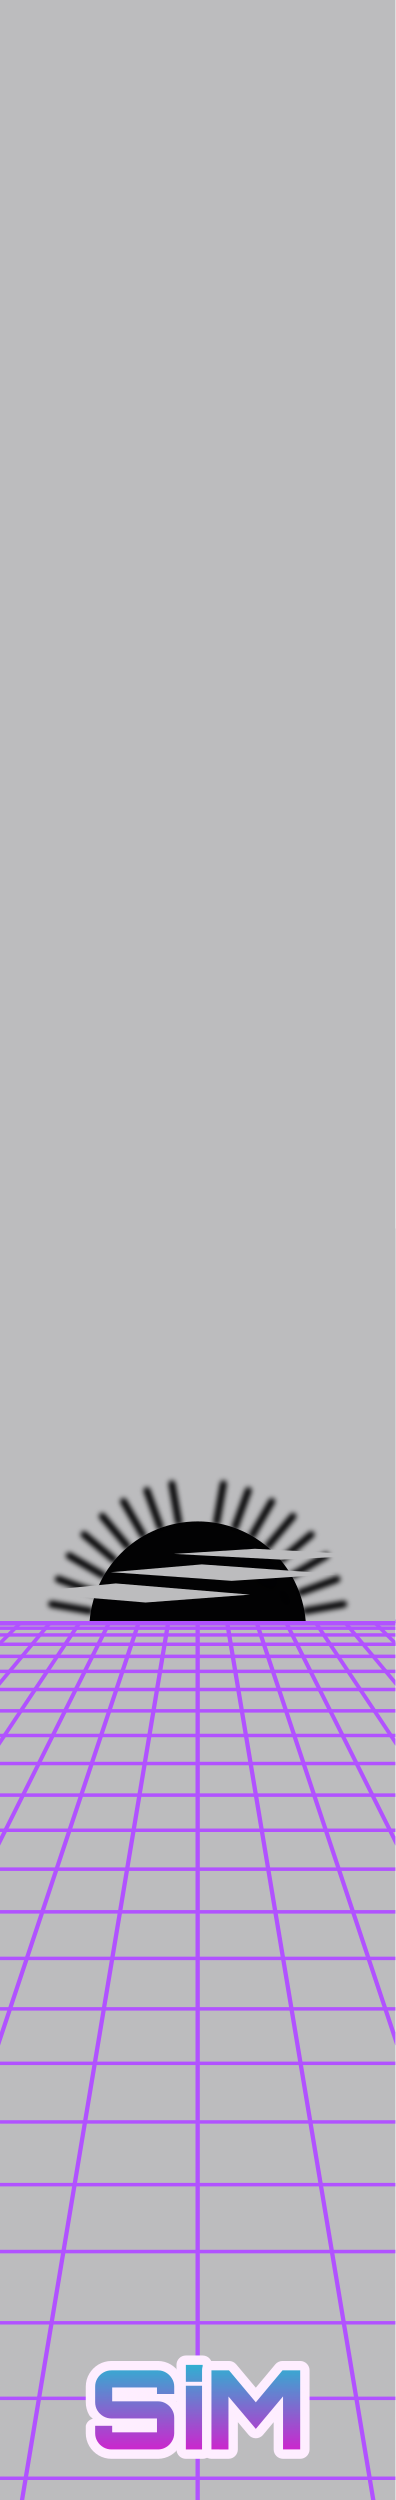
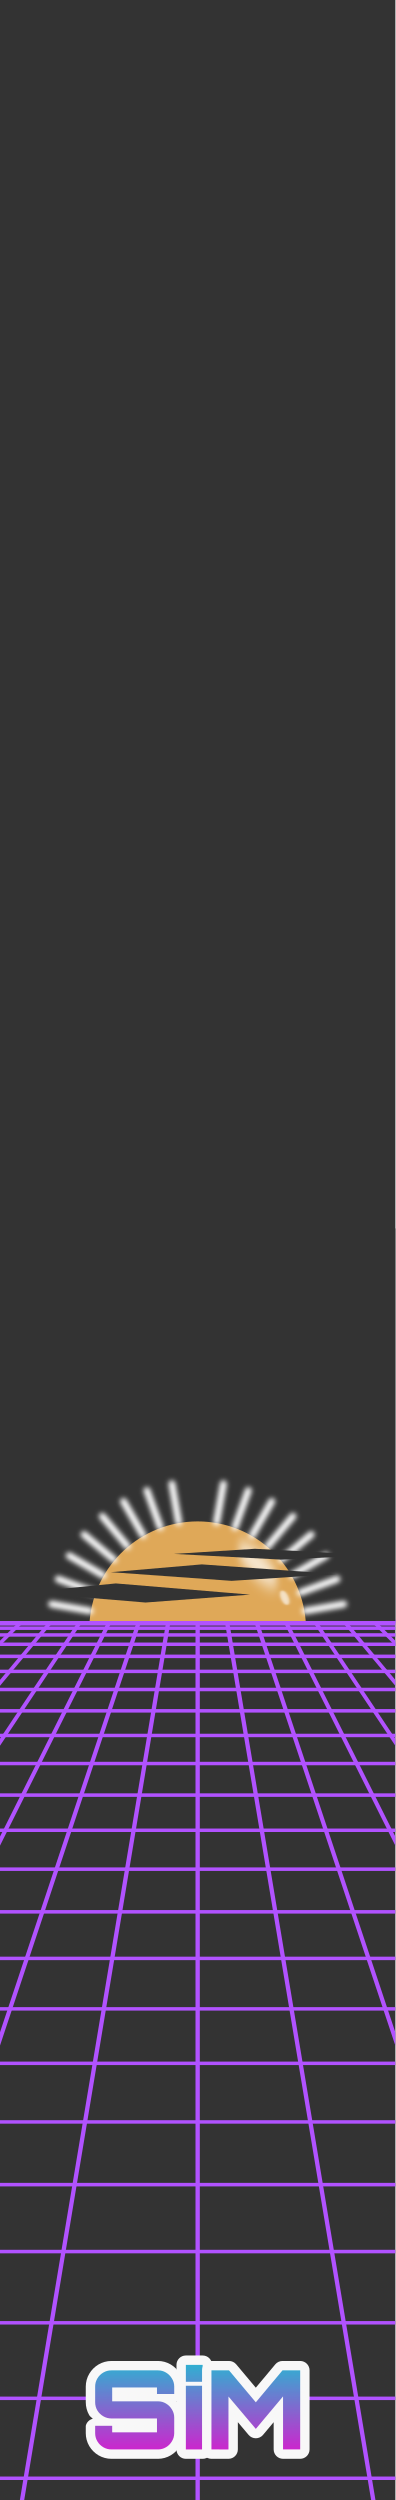
<svg xmlns="http://www.w3.org/2000/svg" xmlns:xlink="http://www.w3.org/1999/xlink" id="svg5" version="1.1" viewBox="0 0 20.32 128.5" height="128.5mm" width="20.32mm">
  <defs id="defs2">
    <linearGradient id="linearGradient12952">
      <stop style="stop-color:#299cbf;stop-opacity:1;" offset="0" id="stop12948" />
      <stop style="stop-color:#d527d5;stop-opacity:1;" offset="1" id="stop12950" />
    </linearGradient>
    <linearGradient id="linearGradient7378">
      <stop style="stop-color:#bd91df;stop-opacity:1;" offset="0" id="stop12941" />
      <stop style="stop-color:#28c6ff;stop-opacity:1;" offset="1" id="stop12943" />
    </linearGradient>
    <rect x="-362.746" y="242.835" width="272.943" height="175.773" id="rect2576" />
    <rect x="0" y="456.791" width="76.8" height="28.878" id="rect405" />
    <linearGradient id="linearGradient1445">
      <stop style="stop-color:#e0e8f3;stop-opacity:1;" offset="0" id="stop1441" />
      <stop style="stop-color:#e0e8f3;stop-opacity:0;" offset="1" id="stop1443" />
    </linearGradient>
    <rect x="7.071" y="69.296" width="26.163" height="19.092" id="rect292" />
    <rect x="7.071" y="69.296" width="26.163" height="19.092" id="rect374" />
    <linearGradient xlink:href="#linearGradient1445" id="linearGradient1451" x1="2.957" y1="5.593" x2="17.363" y2="5.593" gradientUnits="userSpaceOnUse" />
    <linearGradient xlink:href="#linearGradient7378" id="linearGradient7380" x1="-334.061" y1="247.206" x2="-334.061" y2="271.973" gradientUnits="userSpaceOnUse" />
    <linearGradient xlink:href="#linearGradient12952" id="linearGradient12954" x1="-334.061" y1="247.206" x2="-334.061" y2="271.973" gradientUnits="userSpaceOnUse" />
    <rect x="-362.746" y="242.835" width="272.943" height="175.773" id="rect725" />
    <rect x="-362.746" y="242.835" width="272.943" height="175.773" id="rect806" />
    <rect x="-362.746" y="242.835" width="272.943" height="175.773" id="rect872" />
    <mask maskUnits="userSpaceOnUse" id="mask12356-9">
      <path style="fill:#ff00ff;stroke:#fe5aff;stroke-width:0.102;stroke-linejoin:bevel;stroke-dasharray:none;stroke-opacity:1;paint-order:stroke fill markers" d="m 4.247,120.102 1e-7,-40.771 H 16.338 v 40.771 z" id="path12358-1" />
    </mask>
    <mask maskUnits="userSpaceOnUse" id="mask12412-7">
      <path style="fill:#ff00ff;stroke:#fe5aff;stroke-width:0.102;stroke-linejoin:bevel;stroke-dasharray:none;stroke-opacity:1;paint-order:stroke fill markers" d="m 4.247,120.102 1e-7,-40.771 H 16.338 v 40.771 z" id="path12414-0" />
    </mask>
    <mask maskUnits="userSpaceOnUse" id="mask12412-8">
      <path style="fill:#ff00ff;stroke:#fe5aff;stroke-width:0.102;stroke-linejoin:bevel;stroke-dasharray:none;stroke-opacity:1;paint-order:stroke fill markers" d="m 4.247,120.102 1e-7,-40.771 H 16.338 v 40.771 z" id="path12414-9" />
    </mask>
    <mask maskUnits="userSpaceOnUse" id="mask12352-9">
      <path style="fill:#ff00ff;stroke:#fe5aff;stroke-width:0.102;stroke-linejoin:bevel;stroke-dasharray:none;stroke-opacity:1;paint-order:stroke fill markers" d="m 4.247,120.102 1e-7,-40.771 H 16.338 v 40.771 z" id="path12354-1" />
    </mask>
    <mask maskUnits="userSpaceOnUse" id="mask12428-3">
      <path style="fill:#ff00ff;stroke:#fe5aff;stroke-width:0.102;stroke-linejoin:bevel;stroke-dasharray:none;stroke-opacity:1;paint-order:stroke fill markers" d="m 4.247,120.102 1e-7,-40.771 H 16.338 v 40.771 z" id="path12430-2" />
    </mask>
    <mask maskUnits="userSpaceOnUse" id="mask12428-6">
      <path style="fill:#ff00ff;stroke:#fe5aff;stroke-width:0.102;stroke-linejoin:bevel;stroke-dasharray:none;stroke-opacity:1;paint-order:stroke fill markers" d="m 4.247,120.102 1e-7,-40.771 H 16.338 v 40.771 z" id="path12430-5" />
    </mask>
    <clipPath clipPathUnits="userSpaceOnUse" id="clipPath4444">
      <path style="display:inline;fill:#ff00ff;stroke:#fe5aff;stroke-width:0.102;stroke-linejoin:bevel;stroke-dasharray:none;stroke-opacity:1;paint-order:stroke fill markers" d="m 4.247,120.102 1e-7,-40.771 H 16.338 v 40.771 z" id="path4446" />
    </clipPath>
    <filter style="color-interpolation-filters:sRGB" id="filter13931" x="-0.358" y="-0.32" width="1.716" height="1.64">
      <feGaussianBlur stdDeviation="0.567" id="feGaussianBlur13933" />
    </filter>
    <filter style="color-interpolation-filters:sRGB" id="filter27575" x="-901927.85" y="-0.255" width="1803856.7" height="1.509">
      <feGaussianBlur stdDeviation="0.245" id="feGaussianBlur27577" />
    </filter>
    <filter style="color-interpolation-filters:sRGB" id="filter27579" x="-1.482" y="-0.261" width="3.964" height="1.523">
      <feGaussianBlur stdDeviation="0.249" id="feGaussianBlur27581" />
    </filter>
    <filter style="color-interpolation-filters:sRGB" id="filter27583" x="-0.752" y="-0.274" width="2.505" height="1.548">
      <feGaussianBlur stdDeviation="0.249" id="feGaussianBlur27585" />
    </filter>
    <filter style="color-interpolation-filters:sRGB" id="filter27587" x="-0.515" y="-0.297" width="2.029" height="1.594">
      <feGaussianBlur stdDeviation="0.249" id="feGaussianBlur27589" />
    </filter>
    <filter style="color-interpolation-filters:sRGB" id="filter27591" x="-0.4" y="-0.336" width="1.801" height="1.672">
      <feGaussianBlur stdDeviation="0.249" id="feGaussianBlur27593" />
    </filter>
    <filter style="color-interpolation-filters:sRGB" id="filter27595" x="-0.336" y="-0.4" width="1.672" height="1.801">
      <feGaussianBlur stdDeviation="0.249" id="feGaussianBlur27597" />
    </filter>
    <filter style="color-interpolation-filters:sRGB" id="filter27599" x="-0.297" y="-0.515" width="1.594" height="2.029">
      <feGaussianBlur stdDeviation="0.249" id="feGaussianBlur27601" />
    </filter>
    <filter style="color-interpolation-filters:sRGB" id="filter27603" x="-0.274" y="-0.752" width="1.548" height="2.505">
      <feGaussianBlur stdDeviation="0.249" id="feGaussianBlur27605" />
    </filter>
    <filter style="color-interpolation-filters:sRGB" id="filter27607" x="-0.261" y="-1.482" width="1.523" height="3.964">
      <feGaussianBlur stdDeviation="0.249" id="feGaussianBlur27609" />
    </filter>
    <filter style="color-interpolation-filters:sRGB" id="filter27659" x="-0.261" y="-1.482" width="1.523" height="3.964">
      <feGaussianBlur stdDeviation="0.249" id="feGaussianBlur27661" />
    </filter>
    <filter style="color-interpolation-filters:sRGB" id="filter27663" x="-0.274" y="-0.752" width="1.548" height="2.505">
      <feGaussianBlur stdDeviation="0.249" id="feGaussianBlur27665" />
    </filter>
    <filter style="color-interpolation-filters:sRGB" id="filter27667" x="-0.297" y="-0.515" width="1.594" height="2.029">
      <feGaussianBlur stdDeviation="0.249" id="feGaussianBlur27669" />
    </filter>
    <filter style="color-interpolation-filters:sRGB" id="filter27671" x="-0.336" y="-0.4" width="1.672" height="1.801">
      <feGaussianBlur stdDeviation="0.249" id="feGaussianBlur27673" />
    </filter>
    <filter style="color-interpolation-filters:sRGB" id="filter27675" x="-0.4" y="-0.336" width="1.801" height="1.672">
      <feGaussianBlur stdDeviation="0.249" id="feGaussianBlur27677" />
    </filter>
    <filter style="color-interpolation-filters:sRGB" id="filter27679" x="-0.515" y="-0.297" width="2.029" height="1.594">
      <feGaussianBlur stdDeviation="0.249" id="feGaussianBlur27681" />
    </filter>
    <filter style="color-interpolation-filters:sRGB" id="filter27683" x="-0.752" y="-0.274" width="2.505" height="1.548">
      <feGaussianBlur stdDeviation="0.249" id="feGaussianBlur27685" />
    </filter>
    <filter style="color-interpolation-filters:sRGB" id="filter27687" x="-1.482" y="-0.261" width="3.964" height="1.523">
      <feGaussianBlur stdDeviation="0.249" id="feGaussianBlur27689" />
    </filter>
    <filter style="color-interpolation-filters:sRGB" id="filter27799" x="-0.515" y="-0.461" width="2.031" height="1.921">
      <feGaussianBlur stdDeviation="0.817" id="feGaussianBlur27797" />
    </filter>
    <linearGradient id="linearGradient5347">
      <stop style="stop-color:#10ccd2;stop-opacity:1;" offset="0" id="stop5343" />
      <stop style="stop-color:#cd25cd;stop-opacity:1;" offset="1" id="stop5345" />
    </linearGradient>
    <rect x="-362.746" y="242.835" width="60.788" height="29.02" id="rect12359" />
    <linearGradient xlink:href="#linearGradient5347" id="linearGradient12604" gradientUnits="userSpaceOnUse" x1="-333.707" y1="244.45" x2="-333.707" y2="264.524" />
    <linearGradient xlink:href="#linearGradient5347" id="linearGradient12606" gradientUnits="userSpaceOnUse" x1="-333.707" y1="244.45" x2="-333.707" y2="264.524" />
    <linearGradient xlink:href="#linearGradient5347" id="linearGradient12608" gradientUnits="userSpaceOnUse" x1="-333.707" y1="244.45" x2="-333.707" y2="264.524" />
    <linearGradient xlink:href="#linearGradient5347" id="linearGradient12610" gradientUnits="userSpaceOnUse" x1="-333.707" y1="244.45" x2="-333.707" y2="264.524" />
    <linearGradient xlink:href="#linearGradient5347" id="linearGradient12612" gradientUnits="userSpaceOnUse" x1="-333.707" y1="244.45" x2="-333.707" y2="264.524" />
    <linearGradient xlink:href="#linearGradient5347" id="linearGradient12614" gradientUnits="userSpaceOnUse" x1="-333.707" y1="244.45" x2="-333.707" y2="264.524" />
    <linearGradient xlink:href="#linearGradient5347" id="linearGradient12616" gradientUnits="userSpaceOnUse" x1="-333.707" y1="244.45" x2="-333.707" y2="264.524" />
  </defs>
  <g id="g372" style="display:inline;fill:#e9afaf">
-     <rect style="display:inline;opacity:1;fill:#bcbcbe;fill-opacity:1;stroke-width:0.372" id="rect338" width="20.32" height="128.5" x="0" y="-2.7755576e-17" />
+     <rect style="display:inline;opacity:1;fill:#333333;fill-opacity:1;stroke-width:0.372" id="rect338" width="20.32" height="128.5" x="0" y="-2.7755576e-17" />
    <g id="layer2" style="display:inline;stroke:#ffcaff;stroke-opacity:1">
      <path style="display:none;fill:#ff00ff;stroke:#ffcaff;stroke-width:0.165;stroke-linejoin:bevel;stroke-dasharray:none;stroke-opacity:1;paint-order:stroke fill markers" d="M 4.4999998e-8,83.32 H 20.32" id="path2100" />
      <path style="display:none;fill:#ff00ff;stroke:#ffcaff;stroke-width:0.165;stroke-linejoin:bevel;stroke-dasharray:none;stroke-opacity:1;paint-order:stroke fill markers" d="M 0,127.383 H 20.32" id="path4100" />
      <g id="g9360" style="display:inline;stroke:#ffcaff;stroke-opacity:1">
        <path d="M 4.5e-8,83.32 H 20.32" style="font-variation-settings:normal;display:inline;opacity:1;fill:none;fill-opacity:1;stroke:#b152ff;stroke-width:0.18;stroke-linecap:butt;stroke-linejoin:bevel;stroke-miterlimit:4;stroke-dasharray:none;stroke-dashoffset:0;stroke-opacity:1;paint-order:stroke fill markers;stop-color:#000000;stop-opacity:1" id="path9310" mask="none" />
        <path d="M 4.49699e-8,83.35 H 20.32" style="font-variation-settings:normal;display:inline;opacity:1;fill:none;fill-opacity:1;stroke:#b152ff;stroke-width:0.18;stroke-linecap:butt;stroke-linejoin:bevel;stroke-miterlimit:4;stroke-dasharray:none;stroke-dashoffset:0;stroke-opacity:1;paint-order:stroke fill markers;stop-color:#000000;stop-opacity:1" id="path9312" mask="none" />
        <path d="M 4.48517e-8,83.465 H 20.32" style="font-variation-settings:normal;display:inline;opacity:1;fill:none;fill-opacity:1;stroke:#b152ff;stroke-width:0.18;stroke-linecap:butt;stroke-linejoin:bevel;stroke-miterlimit:4;stroke-dasharray:none;stroke-dashoffset:0;stroke-opacity:1;paint-order:stroke fill markers;stop-color:#000000;stop-opacity:1" id="path9314" mask="none" />
        <path d="M 4.46232e-8,83.689 H 20.32" style="font-variation-settings:normal;display:inline;opacity:1;fill:none;fill-opacity:1;stroke:#b152ff;stroke-width:0.18;stroke-linecap:butt;stroke-linejoin:bevel;stroke-miterlimit:4;stroke-dasharray:none;stroke-dashoffset:0;stroke-opacity:1;paint-order:stroke fill markers;stop-color:#000000;stop-opacity:1" id="path9316" mask="none" />
        <path d="M 4.42698e-8,84.035 H 20.32" style="font-variation-settings:normal;display:inline;opacity:1;fill:none;fill-opacity:1;stroke:#b152ff;stroke-width:0.18;stroke-linecap:butt;stroke-linejoin:bevel;stroke-miterlimit:4;stroke-dasharray:none;stroke-dashoffset:0;stroke-opacity:1;paint-order:stroke fill markers;stop-color:#000000;stop-opacity:1" id="path9318" mask="none" />
        <path d="M 4.378e-8,84.515 H 20.32" style="font-variation-settings:normal;display:inline;opacity:1;fill:none;fill-opacity:1;stroke:#b152ff;stroke-width:0.18;stroke-linecap:butt;stroke-linejoin:bevel;stroke-miterlimit:4;stroke-dasharray:none;stroke-dashoffset:0;stroke-opacity:1;paint-order:stroke fill markers;stop-color:#000000;stop-opacity:1" id="path9320" mask="none" />
        <path d="M 4.31444e-8,85.137 H 20.32" style="font-variation-settings:normal;display:inline;opacity:1;fill:none;fill-opacity:1;stroke:#b152ff;stroke-width:0.18;stroke-linecap:butt;stroke-linejoin:bevel;stroke-miterlimit:4;stroke-dasharray:none;stroke-dashoffset:0;stroke-opacity:1;paint-order:stroke fill markers;stop-color:#000000;stop-opacity:1" id="path9322" mask="none" />
        <path d="M 4.23548e-8,85.91 H 20.32" style="font-variation-settings:normal;display:inline;opacity:1;fill:none;fill-opacity:1;stroke:#b152ff;stroke-width:0.18;stroke-linecap:butt;stroke-linejoin:bevel;stroke-miterlimit:4;stroke-dasharray:none;stroke-dashoffset:0;stroke-opacity:1;paint-order:stroke fill markers;stop-color:#000000;stop-opacity:1" id="path9324" mask="none" />
        <path d="M 4.14039e-8,86.841 H 20.32" style="font-variation-settings:normal;display:inline;opacity:1;fill:none;fill-opacity:1;stroke:#b152ff;stroke-width:0.18;stroke-linecap:butt;stroke-linejoin:bevel;stroke-miterlimit:4;stroke-dasharray:none;stroke-dashoffset:0;stroke-opacity:1;paint-order:stroke fill markers;stop-color:#000000;stop-opacity:1" id="path9326" mask="none" />
        <path d="M 4.0285e-8,87.937 H 20.32" style="font-variation-settings:normal;display:inline;opacity:1;fill:none;fill-opacity:1;stroke:#b152ff;stroke-width:0.18;stroke-linecap:butt;stroke-linejoin:bevel;stroke-miterlimit:4;stroke-dasharray:none;stroke-dashoffset:0;stroke-opacity:1;paint-order:stroke fill markers;stop-color:#000000;stop-opacity:1" id="path9328" mask="none" />
        <path d="M 3.8992e-8,89.203 H 20.32" style="font-variation-settings:normal;display:inline;opacity:1;fill:none;fill-opacity:1;stroke:#b152ff;stroke-width:0.18;stroke-linecap:butt;stroke-linejoin:bevel;stroke-miterlimit:4;stroke-dasharray:none;stroke-dashoffset:0;stroke-opacity:1;paint-order:stroke fill markers;stop-color:#000000;stop-opacity:1" id="path9330" mask="none" />
        <path d="M 3.75195e-8,90.645 H 20.32" style="font-variation-settings:normal;display:inline;opacity:1;fill:none;fill-opacity:1;stroke:#b152ff;stroke-width:0.18;stroke-linecap:butt;stroke-linejoin:bevel;stroke-miterlimit:4;stroke-dasharray:none;stroke-dashoffset:0;stroke-opacity:1;paint-order:stroke fill markers;stop-color:#000000;stop-opacity:1" id="path9332" mask="none" />
        <path d="M 3.58622e-8,92.268 H 20.32" style="font-variation-settings:normal;display:inline;opacity:1;fill:none;fill-opacity:1;stroke:#b152ff;stroke-width:0.18;stroke-linecap:butt;stroke-linejoin:bevel;stroke-miterlimit:4;stroke-dasharray:none;stroke-dashoffset:0;stroke-opacity:1;paint-order:stroke fill markers;stop-color:#000000;stop-opacity:1" id="path9334" mask="none" />
        <path d="M 3.40151e-8,94.076 H 20.32" style="font-variation-settings:normal;display:inline;opacity:1;fill:none;fill-opacity:1;stroke:#b152ff;stroke-width:0.18;stroke-linecap:butt;stroke-linejoin:bevel;stroke-miterlimit:4;stroke-dasharray:none;stroke-dashoffset:0;stroke-opacity:1;paint-order:stroke fill markers;stop-color:#000000;stop-opacity:1" id="path9336" mask="none" />
        <path d="M 3.19737e-8,96.075 H 20.32" style="font-variation-settings:normal;display:inline;opacity:1;fill:none;fill-opacity:1;stroke:#b152ff;stroke-width:0.18;stroke-linecap:butt;stroke-linejoin:bevel;stroke-miterlimit:4;stroke-dasharray:none;stroke-dashoffset:0;stroke-opacity:1;paint-order:stroke fill markers;stop-color:#000000;stop-opacity:1" id="path9338" mask="none" />
        <path d="M 2.97336e-8,98.269 H 20.32" style="font-variation-settings:normal;display:inline;opacity:1;fill:none;fill-opacity:1;stroke:#b152ff;stroke-width:0.18;stroke-linecap:butt;stroke-linejoin:bevel;stroke-miterlimit:4;stroke-dasharray:none;stroke-dashoffset:0;stroke-opacity:1;paint-order:stroke fill markers;stop-color:#000000;stop-opacity:1" id="path9340" mask="none" />
        <path d="M 2.72906e-8,100.661 H 20.32" style="font-variation-settings:normal;display:inline;opacity:1;fill:none;fill-opacity:1;stroke:#b152ff;stroke-width:0.18;stroke-linecap:butt;stroke-linejoin:bevel;stroke-miterlimit:4;stroke-dasharray:none;stroke-dashoffset:0;stroke-opacity:1;paint-order:stroke fill markers;stop-color:#000000;stop-opacity:1" id="path9342" mask="none" />
        <path d="M 2.46409e-8,103.255 H 20.32" style="font-variation-settings:normal;display:inline;opacity:1;fill:none;fill-opacity:1;stroke:#b152ff;stroke-width:0.18;stroke-linecap:butt;stroke-linejoin:bevel;stroke-miterlimit:4;stroke-dasharray:none;stroke-dashoffset:0;stroke-opacity:1;paint-order:stroke fill markers;stop-color:#000000;stop-opacity:1" id="path9344" mask="none" />
        <path d="M 2.17805e-8,106.056 H 20.32" style="font-variation-settings:normal;display:inline;opacity:1;fill:none;fill-opacity:1;stroke:#b152ff;stroke-width:0.18;stroke-linecap:butt;stroke-linejoin:bevel;stroke-miterlimit:4;stroke-dasharray:none;stroke-dashoffset:0;stroke-opacity:1;paint-order:stroke fill markers;stop-color:#000000;stop-opacity:1" id="path9346" mask="none" />
        <path d="M 1.87058e-8,109.067 H 20.32" style="font-variation-settings:normal;display:inline;opacity:1;fill:none;fill-opacity:1;stroke:#b152ff;stroke-width:0.18;stroke-linecap:butt;stroke-linejoin:bevel;stroke-miterlimit:4;stroke-dasharray:none;stroke-dashoffset:0;stroke-opacity:1;paint-order:stroke fill markers;stop-color:#000000;stop-opacity:1" id="path9348" mask="none" />
        <path d="M 1.54134e-8,112.291 H 20.32" style="font-variation-settings:normal;display:inline;opacity:1;fill:none;fill-opacity:1;stroke:#b152ff;stroke-width:0.18;stroke-linecap:butt;stroke-linejoin:bevel;stroke-miterlimit:4;stroke-dasharray:none;stroke-dashoffset:0;stroke-opacity:1;paint-order:stroke fill markers;stop-color:#000000;stop-opacity:1" id="path9350" mask="none" />
        <path d="M 1.18998e-8,115.731 H 20.32" style="font-variation-settings:normal;display:inline;opacity:1;fill:none;fill-opacity:1;stroke:#b152ff;stroke-width:0.18;stroke-linecap:butt;stroke-linejoin:bevel;stroke-miterlimit:4;stroke-dasharray:none;stroke-dashoffset:0;stroke-opacity:1;paint-order:stroke fill markers;stop-color:#000000;stop-opacity:1" id="path9352" mask="none" />
        <path d="M 0,119.392 H 20.32" style="font-variation-settings:normal;display:inline;opacity:1;fill:none;fill-opacity:1;stroke:#b152ff;stroke-width:0.18;stroke-linecap:butt;stroke-linejoin:bevel;stroke-miterlimit:4;stroke-dasharray:none;stroke-dashoffset:0;stroke-opacity:1;paint-order:stroke fill markers;stop-color:#000000;stop-opacity:1" id="path9354" mask="none" />
        <path d="M 0,123.275 H 20.32" style="font-variation-settings:normal;display:inline;opacity:1;fill:none;fill-opacity:1;stroke:#b152ff;stroke-width:0.18;stroke-linecap:butt;stroke-linejoin:bevel;stroke-miterlimit:4;stroke-dasharray:none;stroke-dashoffset:0;stroke-opacity:1;paint-order:stroke fill markers;stop-color:#000000;stop-opacity:1" id="path9356" mask="none" />
        <path d="M 0,127.383 H 20.32" style="font-variation-settings:normal;display:inline;opacity:1;fill:none;fill-opacity:1;stroke:#b152ff;stroke-width:0.18;stroke-linecap:butt;stroke-linejoin:bevel;stroke-miterlimit:4;stroke-dasharray:none;stroke-dashoffset:0;stroke-opacity:1;paint-order:stroke fill markers;stop-color:#000000;stop-opacity:1" id="path9358" mask="none" />
      </g>
      <path style="display:none;fill:#ff00ff;stroke:#ffcaff;stroke-width:0.131;stroke-linejoin:bevel;stroke-dasharray:none;stroke-opacity:1;paint-order:stroke fill markers" d="M 10.334,71.362 79.488,128.449" id="path9508" />
      <path style="display:none;fill:#ff00ff;stroke:#ffcaff;stroke-width:0.131;stroke-linejoin:bevel;stroke-dasharray:none;stroke-opacity:1;paint-order:stroke fill markers" d="M 10.25,71.362 -58.903,128.449" id="path9814" />
      <g id="g12161" transform="matrix(1.680588,0,0,1.111313,-7.137117,-4.970463)" style="display:inline;stroke:#ffcaff;stroke-opacity:1" clip-path="url(#clipPath4444)">
        <path d="M 10.334,71.362 79.488,128.449" style="font-variation-settings:normal;opacity:1;fill:none;fill-opacity:1;stroke:#b152ff;stroke-width:0.132;stroke-linecap:butt;stroke-linejoin:bevel;stroke-miterlimit:4;stroke-dasharray:none;stroke-dashoffset:0;stroke-opacity:1;paint-order:stroke fill markers;stop-color:#000000;stop-opacity:1" id="path12115" mask="none" clip-path="none" />
        <path d="M 10.33,71.362 73.197,128.449" style="font-variation-settings:normal;opacity:1;fill:none;fill-opacity:1;stroke:#b152ff;stroke-width:0.132;stroke-linecap:butt;stroke-linejoin:bevel;stroke-miterlimit:4;stroke-dasharray:none;stroke-dashoffset:0;stroke-opacity:1;paint-order:stroke fill markers;stop-color:#000000;stop-opacity:1" id="path12117" mask="none" clip-path="none" />
        <path d="M 10.326,71.362 66.907,128.449" style="font-variation-settings:normal;opacity:1;fill:none;fill-opacity:1;stroke:#b152ff;stroke-width:0.132;stroke-linecap:butt;stroke-linejoin:bevel;stroke-miterlimit:4;stroke-dasharray:none;stroke-dashoffset:0;stroke-opacity:1;paint-order:stroke fill markers;stop-color:#000000;stop-opacity:1" id="path12119" mask="none" clip-path="none" />
        <path d="M 10.323,71.362 60.616,128.449" style="font-variation-settings:normal;opacity:1;fill:none;fill-opacity:1;stroke:#b152ff;stroke-width:0.132;stroke-linecap:butt;stroke-linejoin:bevel;stroke-miterlimit:4;stroke-dasharray:none;stroke-dashoffset:0;stroke-opacity:1;paint-order:stroke fill markers;stop-color:#000000;stop-opacity:1" id="path12121" mask="none" clip-path="none" />
        <path d="M 10.319,71.362 54.326,128.449" style="font-variation-settings:normal;opacity:1;fill:none;fill-opacity:1;stroke:#b152ff;stroke-width:0.132;stroke-linecap:butt;stroke-linejoin:bevel;stroke-miterlimit:4;stroke-dasharray:none;stroke-dashoffset:0;stroke-opacity:1;paint-order:stroke fill markers;stop-color:#000000;stop-opacity:1" id="path12123" mask="none" clip-path="none" />
        <path d="M 10.315,71.362 48.035,128.449" style="font-variation-settings:normal;opacity:1;fill:none;fill-opacity:1;stroke:#b152ff;stroke-width:0.132;stroke-linecap:butt;stroke-linejoin:bevel;stroke-miterlimit:4;stroke-dasharray:none;stroke-dashoffset:0;stroke-opacity:1;paint-order:stroke fill markers;stop-color:#000000;stop-opacity:1" id="path12125" mask="none" clip-path="none" />
        <path d="M 10.311,71.362 41.745,128.449" style="font-variation-settings:normal;opacity:1;fill:none;fill-opacity:1;stroke:#b152ff;stroke-width:0.132;stroke-linecap:butt;stroke-linejoin:bevel;stroke-miterlimit:4;stroke-dasharray:none;stroke-dashoffset:0;stroke-opacity:1;paint-order:stroke fill markers;stop-color:#000000;stop-opacity:1" id="path12127" mask="none" clip-path="none" />
        <path d="M 10.307,71.362 35.454,128.449" style="font-variation-settings:normal;opacity:1;fill:none;fill-opacity:1;stroke:#b152ff;stroke-width:0.132;stroke-linecap:butt;stroke-linejoin:bevel;stroke-miterlimit:4;stroke-dasharray:none;stroke-dashoffset:0;stroke-opacity:1;paint-order:stroke fill markers;stop-color:#000000;stop-opacity:1" id="path12129" mask="none" clip-path="none" />
        <path d="M 10.304,71.362 29.164,128.449" style="font-variation-settings:normal;opacity:1;fill:none;fill-opacity:1;stroke:#b152ff;stroke-width:0.132;stroke-linecap:butt;stroke-linejoin:bevel;stroke-miterlimit:4;stroke-dasharray:none;stroke-dashoffset:0;stroke-opacity:1;paint-order:stroke fill markers;stop-color:#000000;stop-opacity:1" id="path12131" mask="none" clip-path="none" />
        <path d="M 10.3,71.362 22.873,128.449" style="font-variation-settings:normal;opacity:1;fill:none;fill-opacity:1;stroke:#b152ff;stroke-width:0.132;stroke-linecap:butt;stroke-linejoin:bevel;stroke-miterlimit:4;stroke-dasharray:none;stroke-dashoffset:0;stroke-opacity:1;paint-order:stroke fill markers;stop-color:#000000;stop-opacity:1" id="path12133" mask="none" clip-path="none" />
        <path d="m 10.296,71.362 6.287,57.087" style="font-variation-settings:normal;opacity:1;fill:none;fill-opacity:1;stroke:#b152ff;stroke-width:0.132;stroke-linecap:butt;stroke-linejoin:bevel;stroke-miterlimit:4;stroke-dasharray:none;stroke-dashoffset:0;stroke-opacity:1;paint-order:stroke fill markers;stop-color:#000000;stop-opacity:1" id="path12135" mask="none" clip-path="none" />
        <path d="M 10.292,71.362 V 128.449" style="font-variation-settings:normal;opacity:1;fill:none;fill-opacity:1;stroke:#b152ff;stroke-width:0.132;stroke-linecap:butt;stroke-linejoin:bevel;stroke-miterlimit:4;stroke-dasharray:none;stroke-dashoffset:0;stroke-opacity:1;paint-order:stroke fill markers;stop-color:#000000;stop-opacity:1" id="path12137" mask="none" clip-path="none" />
        <path d="M 10.289,71.362 4.002,128.449" style="font-variation-settings:normal;opacity:1;fill:none;fill-opacity:1;stroke:#b152ff;stroke-width:0.132;stroke-linecap:butt;stroke-linejoin:bevel;stroke-miterlimit:4;stroke-dasharray:none;stroke-dashoffset:0;stroke-opacity:1;paint-order:stroke fill markers;stop-color:#000000;stop-opacity:1" id="path12139" mask="none" clip-path="none" />
        <path d="M 10.285,71.362 -2.289,128.449" style="font-variation-settings:normal;opacity:1;fill:none;fill-opacity:1;stroke:#b152ff;stroke-width:0.132;stroke-linecap:butt;stroke-linejoin:bevel;stroke-miterlimit:4;stroke-dasharray:none;stroke-dashoffset:0;stroke-opacity:1;paint-order:stroke fill markers;stop-color:#000000;stop-opacity:1" id="path12141" mask="none" clip-path="none" />
        <path d="M 10.281,71.362 -8.579,128.449" style="font-variation-settings:normal;opacity:1;fill:none;fill-opacity:1;stroke:#b152ff;stroke-width:0.132;stroke-linecap:butt;stroke-linejoin:bevel;stroke-miterlimit:4;stroke-dasharray:none;stroke-dashoffset:0;stroke-opacity:1;paint-order:stroke fill markers;stop-color:#000000;stop-opacity:1" id="path12143" mask="none" clip-path="none" />
        <path d="M 10.277,71.362 -14.87,128.449" style="font-variation-settings:normal;opacity:1;fill:none;fill-opacity:1;stroke:#b152ff;stroke-width:0.132;stroke-linecap:butt;stroke-linejoin:bevel;stroke-miterlimit:4;stroke-dasharray:none;stroke-dashoffset:0;stroke-opacity:1;paint-order:stroke fill markers;stop-color:#000000;stop-opacity:1" id="path12145" mask="none" clip-path="none" />
        <path d="M 10.273,71.362 -21.16,128.449" style="font-variation-settings:normal;opacity:1;fill:none;fill-opacity:1;stroke:#b152ff;stroke-width:0.132;stroke-linecap:butt;stroke-linejoin:bevel;stroke-miterlimit:4;stroke-dasharray:none;stroke-dashoffset:0;stroke-opacity:1;paint-order:stroke fill markers;stop-color:#000000;stop-opacity:1" id="path12147" mask="none" clip-path="none" />
        <path d="M 10.27,71.362 -27.451,128.449" style="font-variation-settings:normal;opacity:1;fill:none;fill-opacity:1;stroke:#b152ff;stroke-width:0.132;stroke-linecap:butt;stroke-linejoin:bevel;stroke-miterlimit:4;stroke-dasharray:none;stroke-dashoffset:0;stroke-opacity:1;paint-order:stroke fill markers;stop-color:#000000;stop-opacity:1" id="path12149" mask="none" clip-path="none" />
        <path d="M 10.266,71.362 -33.741,128.449" style="font-variation-settings:normal;opacity:1;fill:none;fill-opacity:1;stroke:#b152ff;stroke-width:0.132;stroke-linecap:butt;stroke-linejoin:bevel;stroke-miterlimit:4;stroke-dasharray:none;stroke-dashoffset:0;stroke-opacity:1;paint-order:stroke fill markers;stop-color:#000000;stop-opacity:1" id="path12151" mask="none" clip-path="none" />
        <path d="M 10.262,71.362 -40.032,128.449" style="font-variation-settings:normal;opacity:1;fill:none;fill-opacity:1;stroke:#b152ff;stroke-width:0.132;stroke-linecap:butt;stroke-linejoin:bevel;stroke-miterlimit:4;stroke-dasharray:none;stroke-dashoffset:0;stroke-opacity:1;paint-order:stroke fill markers;stop-color:#000000;stop-opacity:1" id="path12153" mask="none" clip-path="none" />
        <path d="M 10.258,71.362 -46.322,128.449" style="font-variation-settings:normal;opacity:1;fill:none;fill-opacity:1;stroke:#b152ff;stroke-width:0.132;stroke-linecap:butt;stroke-linejoin:bevel;stroke-miterlimit:4;stroke-dasharray:none;stroke-dashoffset:0;stroke-opacity:1;paint-order:stroke fill markers;stop-color:#000000;stop-opacity:1" id="path12155" mask="none" clip-path="none" />
        <path d="M 10.254,71.362 -52.613,128.449" style="font-variation-settings:normal;opacity:1;fill:none;fill-opacity:1;stroke:#b152ff;stroke-width:0.132;stroke-linecap:butt;stroke-linejoin:bevel;stroke-miterlimit:4;stroke-dasharray:none;stroke-dashoffset:0;stroke-opacity:1;paint-order:stroke fill markers;stop-color:#000000;stop-opacity:1" id="path12157" mask="none" clip-path="none" />
        <path d="M 10.251,71.362 -58.903,128.449" style="font-variation-settings:normal;opacity:1;fill:none;fill-opacity:1;stroke:#b152ff;stroke-width:0.132;stroke-linecap:butt;stroke-linejoin:bevel;stroke-miterlimit:4;stroke-dasharray:none;stroke-dashoffset:0;stroke-opacity:1;paint-order:stroke fill markers;stop-color:#000000;stop-opacity:1" id="path12159" mask="none" clip-path="none" />
      </g>
    </g>
-     <rect style="display:inline;fill:#bcbcbe;fill-opacity:1;stroke:none;stroke-width:0.221;stroke-linecap:round;stroke-linejoin:bevel;paint-order:stroke markers fill;stop-color:#000000" id="rect2303" width="20.32" height="20.178" x="0" y="63.142" />
-     <path id="rect28574" style="display:inline;fill:#020203;fill-opacity:1;stroke:none;stroke-width:0.14;stroke-linejoin:bevel;stroke-dasharray:none;stroke-opacity:1;paint-order:stroke fill markers" d="M 10.158,78.2 A 5.576,5.576 0 0 0 4.607,83.32 H 15.713 a 5.576,5.576 0 0 0 -5.555,-5.12 z" />
-     <ellipse style="display:inline;opacity:0.739;mix-blend-mode:normal;fill:#000001;fill-opacity:1;stroke:none;stroke-width:0.18;stroke-linejoin:bevel;paint-order:stroke fill markers;filter:url(#filter13931);stop-color:#000000" id="ellipse27805" cx="143.028" cy="88.784" rx="1.903" ry="2.128" transform="matrix(0.1871891,-0.2138216,-0.4560399,-0.4876469,26.96559,154.2995)" clip-path="none" />
+     <rect style="display:inline;fill:#333333;fill-opacity:1;stroke:none;stroke-width:0.221;stroke-linecap:round;stroke-linejoin:bevel;paint-order:stroke markers fill;stop-color:#000000" id="rect2303" width="20.32" height="20.178" x="0" y="63.142" />
+     <path id="rect28574" style="display:inline;fill:#dfa858;fill-opacity:1;stroke:none;stroke-width:0.14;stroke-linejoin:bevel;stroke-dasharray:none;stroke-opacity:1;paint-order:stroke fill markers" d="M 10.158,78.2 A 5.576,5.576 0 0 0 4.607,83.32 H 15.713 a 5.576,5.576 0 0 0 -5.555,-5.12 z" />
+     <ellipse style="display:inline;opacity:0.739;mix-blend-mode:normal;fill:#ffffff;fill-opacity:1;stroke:none;stroke-width:0.18;stroke-linejoin:bevel;paint-order:stroke fill markers;filter:url(#filter13931);stop-color:#000000" id="ellipse27805" cx="143.028" cy="88.784" rx="1.903" ry="2.128" transform="matrix(0.1871891,-0.2138216,-0.4560399,-0.4876469,26.96559,154.2995)" clip-path="none" />
    <g id="g27867" style="display:inline;fill:#e9afaf;stroke:#f3dddd;stroke-opacity:1" transform="matrix(0.5659787,0,0,0.5659787,-22.67442,40.77322)" clip-path="none">
-       <path style="display:inline;mix-blend-mode:normal;fill:none;fill-opacity:1;stroke:#000001;stroke-width:0.628;stroke-linecap:round;stroke-linejoin:bevel;stroke-dasharray:none;stroke-opacity:1;paint-order:normal;filter:url(#filter27575);stop-color:#000000" d="m 58.01,66.054 10e-7,-3.54" id="path27809" />
-       <path style="display:inline;mix-blend-mode:normal;fill:none;fill-opacity:1;stroke:#000001;stroke-width:0.628;stroke-linecap:round;stroke-linejoin:bevel;stroke-dasharray:none;stroke-opacity:1;paint-order:normal;filter:url(#filter27579);stop-color:#000000" d="m 59.734,66.204 0.615,-3.487" id="path27811" />
-       <path style="display:inline;mix-blend-mode:normal;fill:none;fill-opacity:1;stroke:#000001;stroke-width:0.628;stroke-linecap:round;stroke-linejoin:bevel;stroke-dasharray:none;stroke-opacity:1;paint-order:normal;filter:url(#filter27583);stop-color:#000000" d="m 61.405,66.652 1.211,-3.327" id="path27813" />
-       <path style="display:inline;mix-blend-mode:normal;fill:none;fill-opacity:1;stroke:#000001;stroke-width:0.628;stroke-linecap:round;stroke-linejoin:bevel;stroke-dasharray:none;stroke-opacity:1;paint-order:normal;filter:url(#filter27587);stop-color:#000000" d="M 62.973,67.383 64.743,64.317" id="path27815" />
-       <path style="display:inline;mix-blend-mode:normal;fill:none;fill-opacity:1;stroke:#000001;stroke-width:0.628;stroke-linecap:round;stroke-linejoin:bevel;stroke-dasharray:none;stroke-opacity:1;paint-order:normal;filter:url(#filter27591);stop-color:#000000" d="m 64.39,68.376 2.276,-2.712" id="path27817" />
-       <path style="display:inline;mix-blend-mode:normal;fill:none;fill-opacity:1;stroke:#000001;stroke-width:0.628;stroke-linecap:round;stroke-linejoin:bevel;stroke-dasharray:none;stroke-opacity:1;paint-order:normal;filter:url(#filter27595);stop-color:#000000" d="m 65.613,69.599 2.712,-2.276" id="path27819" />
-       <path style="display:inline;mix-blend-mode:normal;fill:none;fill-opacity:1;stroke:#000001;stroke-width:0.628;stroke-linecap:round;stroke-linejoin:bevel;stroke-dasharray:none;stroke-opacity:1;paint-order:normal;filter:url(#filter27599);stop-color:#000000" d="m 66.605,71.016 3.066,-1.77" id="path27821" />
-       <path style="display:inline;mix-blend-mode:normal;fill:none;fill-opacity:1;stroke:#000001;stroke-width:0.628;stroke-linecap:round;stroke-linejoin:bevel;stroke-dasharray:none;stroke-opacity:1;paint-order:normal;filter:url(#filter27603);stop-color:#000000" d="m 67.337,72.584 3.327,-1.211" id="path27823" />
-       <path style="display:inline;mix-blend-mode:normal;fill:none;fill-opacity:1;stroke:#000001;stroke-width:0.628;stroke-linecap:round;stroke-linejoin:bevel;stroke-dasharray:none;stroke-opacity:1;paint-order:normal;filter:url(#filter27607);stop-color:#000000" d="m 67.784,74.255 3.487,-0.615" id="path27825" />
-       <path style="display:inline;mix-blend-mode:normal;fill:none;fill-opacity:1;stroke:#000001;stroke-width:0.628;stroke-linecap:round;stroke-linejoin:bevel;stroke-dasharray:none;stroke-opacity:1;paint-order:normal;filter:url(#filter27659);stop-color:#000000" d="M 48.236,74.255 44.749,73.64" id="path27851" />
-       <path style="display:inline;mix-blend-mode:normal;fill:none;fill-opacity:1;stroke:#000001;stroke-width:0.628;stroke-linecap:round;stroke-linejoin:bevel;stroke-dasharray:none;stroke-opacity:1;paint-order:normal;filter:url(#filter27663);stop-color:#000000" d="M 48.684,72.584 45.357,71.373" id="path27853" />
-       <path style="display:inline;mix-blend-mode:normal;fill:none;fill-opacity:1;stroke:#000001;stroke-width:0.628;stroke-linecap:round;stroke-linejoin:bevel;stroke-dasharray:none;stroke-opacity:1;paint-order:normal;filter:url(#filter27667);stop-color:#000000" d="M 49.415,71.016 46.349,69.246" id="path27855" />
-       <path style="display:inline;mix-blend-mode:normal;fill:none;fill-opacity:1;stroke:#000001;stroke-width:0.628;stroke-linecap:round;stroke-linejoin:bevel;stroke-dasharray:none;stroke-opacity:1;paint-order:normal;filter:url(#filter27671);stop-color:#000000" d="M 50.407,69.599 47.695,67.323" id="path27857" />
-       <path style="display:inline;mix-blend-mode:normal;fill:none;fill-opacity:1;stroke:#000001;stroke-width:0.628;stroke-linecap:round;stroke-linejoin:bevel;stroke-dasharray:none;stroke-opacity:1;paint-order:normal;filter:url(#filter27675);stop-color:#000000" d="m 51.63,68.376 -2.276,-2.712" id="path27859" />
-       <path style="display:inline;mix-blend-mode:normal;fill:none;fill-opacity:1;stroke:#000001;stroke-width:0.628;stroke-linecap:round;stroke-linejoin:bevel;stroke-dasharray:none;stroke-opacity:1;paint-order:normal;filter:url(#filter27679);stop-color:#000000" d="M 53.048,67.383 51.277,64.317" id="path27861" />
-       <path style="display:inline;mix-blend-mode:normal;fill:none;fill-opacity:1;stroke:#000001;stroke-width:0.628;stroke-linecap:round;stroke-linejoin:bevel;stroke-dasharray:none;stroke-opacity:1;paint-order:normal;filter:url(#filter27683);stop-color:#000000" d="M 54.616,66.652 53.405,63.325" id="path27863" />
-       <path style="display:inline;mix-blend-mode:normal;fill:none;fill-opacity:1;stroke:#000001;stroke-width:0.628;stroke-linecap:round;stroke-linejoin:bevel;stroke-dasharray:none;stroke-opacity:1;paint-order:normal;filter:url(#filter27687);stop-color:#000000" d="m 56.287,66.204 -0.615,-3.487" id="path27865" />
+       <path style="display:inline;mix-blend-mode:normal;fill:none;fill-opacity:1;stroke:#ffffff;stroke-width:0.628;stroke-linecap:round;stroke-linejoin:bevel;stroke-dasharray:none;stroke-opacity:1;paint-order:normal;filter:url(#filter27575);stop-color:#000000" d="m 58.01,66.054 10e-7,-3.54" id="path27809" />
+       <path style="display:inline;mix-blend-mode:normal;fill:none;fill-opacity:1;stroke:#ffffff;stroke-width:0.628;stroke-linecap:round;stroke-linejoin:bevel;stroke-dasharray:none;stroke-opacity:1;paint-order:normal;filter:url(#filter27579);stop-color:#000000" d="m 59.734,66.204 0.615,-3.487" id="path27811" />
+       <path style="display:inline;mix-blend-mode:normal;fill:none;fill-opacity:1;stroke:#ffffff;stroke-width:0.628;stroke-linecap:round;stroke-linejoin:bevel;stroke-dasharray:none;stroke-opacity:1;paint-order:normal;filter:url(#filter27583);stop-color:#000000" d="m 61.405,66.652 1.211,-3.327" id="path27813" />
+       <path style="display:inline;mix-blend-mode:normal;fill:none;fill-opacity:1;stroke:#ffffff;stroke-width:0.628;stroke-linecap:round;stroke-linejoin:bevel;stroke-dasharray:none;stroke-opacity:1;paint-order:normal;filter:url(#filter27587);stop-color:#000000" d="M 62.973,67.383 64.743,64.317" id="path27815" />
+       <path style="display:inline;mix-blend-mode:normal;fill:none;fill-opacity:1;stroke:#ffffff;stroke-width:0.628;stroke-linecap:round;stroke-linejoin:bevel;stroke-dasharray:none;stroke-opacity:1;paint-order:normal;filter:url(#filter27591);stop-color:#000000" d="m 64.39,68.376 2.276,-2.712" id="path27817" />
+       <path style="display:inline;mix-blend-mode:normal;fill:none;fill-opacity:1;stroke:#ffffff;stroke-width:0.628;stroke-linecap:round;stroke-linejoin:bevel;stroke-dasharray:none;stroke-opacity:1;paint-order:normal;filter:url(#filter27595);stop-color:#000000" d="m 65.613,69.599 2.712,-2.276" id="path27819" />
+       <path style="display:inline;mix-blend-mode:normal;fill:none;fill-opacity:1;stroke:#ffffff;stroke-width:0.628;stroke-linecap:round;stroke-linejoin:bevel;stroke-dasharray:none;stroke-opacity:1;paint-order:normal;filter:url(#filter27599);stop-color:#000000" d="m 66.605,71.016 3.066,-1.77" id="path27821" />
+       <path style="display:inline;mix-blend-mode:normal;fill:none;fill-opacity:1;stroke:#ffffff;stroke-width:0.628;stroke-linecap:round;stroke-linejoin:bevel;stroke-dasharray:none;stroke-opacity:1;paint-order:normal;filter:url(#filter27603);stop-color:#000000" d="m 67.337,72.584 3.327,-1.211" id="path27823" />
+       <path style="display:inline;mix-blend-mode:normal;fill:none;fill-opacity:1;stroke:#ffffff;stroke-width:0.628;stroke-linecap:round;stroke-linejoin:bevel;stroke-dasharray:none;stroke-opacity:1;paint-order:normal;filter:url(#filter27607);stop-color:#000000" d="m 67.784,74.255 3.487,-0.615" id="path27825" />
+       <path style="display:inline;mix-blend-mode:normal;fill:none;fill-opacity:1;stroke:#ffffff;stroke-width:0.628;stroke-linecap:round;stroke-linejoin:bevel;stroke-dasharray:none;stroke-opacity:1;paint-order:normal;filter:url(#filter27659);stop-color:#000000" d="M 48.236,74.255 44.749,73.64" id="path27851" />
+       <path style="display:inline;mix-blend-mode:normal;fill:none;fill-opacity:1;stroke:#ffffff;stroke-width:0.628;stroke-linecap:round;stroke-linejoin:bevel;stroke-dasharray:none;stroke-opacity:1;paint-order:normal;filter:url(#filter27663);stop-color:#000000" d="M 48.684,72.584 45.357,71.373" id="path27853" />
+       <path style="display:inline;mix-blend-mode:normal;fill:none;fill-opacity:1;stroke:#ffffff;stroke-width:0.628;stroke-linecap:round;stroke-linejoin:bevel;stroke-dasharray:none;stroke-opacity:1;paint-order:normal;filter:url(#filter27667);stop-color:#000000" d="M 49.415,71.016 46.349,69.246" id="path27855" />
+       <path style="display:inline;mix-blend-mode:normal;fill:none;fill-opacity:1;stroke:#ffffff;stroke-width:0.628;stroke-linecap:round;stroke-linejoin:bevel;stroke-dasharray:none;stroke-opacity:1;paint-order:normal;filter:url(#filter27671);stop-color:#000000" d="M 50.407,69.599 47.695,67.323" id="path27857" />
+       <path style="display:inline;mix-blend-mode:normal;fill:none;fill-opacity:1;stroke:#ffffff;stroke-width:0.628;stroke-linecap:round;stroke-linejoin:bevel;stroke-dasharray:none;stroke-opacity:1;paint-order:normal;filter:url(#filter27675);stop-color:#000000" d="m 51.63,68.376 -2.276,-2.712" id="path27859" />
+       <path style="display:inline;mix-blend-mode:normal;fill:none;fill-opacity:1;stroke:#ffffff;stroke-width:0.628;stroke-linecap:round;stroke-linejoin:bevel;stroke-dasharray:none;stroke-opacity:1;paint-order:normal;filter:url(#filter27679);stop-color:#000000" d="M 53.048,67.383 51.277,64.317" id="path27861" />
+       <path style="display:inline;mix-blend-mode:normal;fill:none;fill-opacity:1;stroke:#ffffff;stroke-width:0.628;stroke-linecap:round;stroke-linejoin:bevel;stroke-dasharray:none;stroke-opacity:1;paint-order:normal;filter:url(#filter27683);stop-color:#000000" d="M 54.616,66.652 53.405,63.325" id="path27863" />
+       <path style="display:inline;mix-blend-mode:normal;fill:none;fill-opacity:1;stroke:#ffffff;stroke-width:0.628;stroke-linecap:round;stroke-linejoin:bevel;stroke-dasharray:none;stroke-opacity:1;paint-order:normal;filter:url(#filter27687);stop-color:#000000" d="m 56.287,66.204 -0.615,-3.487" id="path27865" />
    </g>
-     <ellipse style="display:inline;opacity:0.662;mix-blend-mode:normal;fill:#000001;fill-opacity:1;stroke:none;stroke-width:0.18;stroke-linejoin:bevel;paint-order:stroke fill markers;filter:url(#filter27799);stop-color:#000000" id="ellipse27869" cx="143.028" cy="88.784" rx="1.903" ry="2.128" transform="matrix(0.1270614,0.08314914,-0.00834683,-0.1582201,-2.799995,84.27779)" clip-path="none" />
+     <ellipse style="display:inline;opacity:0.662;mix-blend-mode:normal;fill:#ffffff;fill-opacity:1;stroke:none;stroke-width:0.18;stroke-linejoin:bevel;paint-order:stroke fill markers;filter:url(#filter27799);stop-color:#000000" id="ellipse27869" cx="143.028" cy="88.784" rx="1.903" ry="2.128" transform="matrix(0.1270614,0.08314914,-0.00834683,-0.1582201,-2.799995,84.27779)" clip-path="none" />
    <text xml:space="preserve" transform="matrix(0.2645833,0,0,0.2645833,98.53069,54.32523)" id="text2574" style="font-weight:900;font-size:29.333px;font-family:Orbitron;-inkscape-font-specification:'Orbitron Heavy';white-space:pre;shape-inside:url(#rect2576);display:none;fill:url(#linearGradient12954);fill-opacity:1;stroke:url(#linearGradient7380);stroke-width:3.647;stroke-linejoin:bevel;stroke-opacity:1;paint-order:stroke fill markers" />
    <g id="g24756" style="display:inline;stroke:#f3dddd;stroke-opacity:1" transform="matrix(0.2277888,0,0,0.2277888,-8.096144,-12.26661)" />
-     <path style="fill:#bcbcbe;fill-opacity:1;stroke:none;stroke-width:0.17;stroke-linecap:round;stroke-linejoin:bevel;paint-order:stroke markers fill;stop-color:#000000" d="m 5.695,80.81 4.679,-0.401 6.9,0.496 -5.37,0.351 z" id="path3932" />
-     <path style="fill:#bcbcbe;fill-opacity:1;stroke:none;stroke-width:0.183;stroke-linecap:round;stroke-linejoin:bevel;paint-order:stroke markers fill;stop-color:#000000" d="M 1.273,81.853 5.952,81.388 12.853,81.963 7.482,82.37 Z" id="path3934" />
-     <path style="fill:#bcbcbe;fill-opacity:1;stroke:none;stroke-width:0.13;stroke-linecap:round;stroke-linejoin:bevel;paint-order:stroke markers fill;stop-color:#000000" d="m 8.936,79.871 4.164,-0.264 6.141,0.327 -4.779,0.231 z" id="path3936" />
+     <path style="fill:#333333;fill-opacity:1;stroke:none;stroke-width:0.17;stroke-linecap:round;stroke-linejoin:bevel;paint-order:stroke markers fill;stop-color:#000000" d="m 5.695,80.81 4.679,-0.401 6.9,0.496 -5.37,0.351 z" id="path3932" />
+     <path style="fill:#333333;fill-opacity:1;stroke:none;stroke-width:0.183;stroke-linecap:round;stroke-linejoin:bevel;paint-order:stroke markers fill;stop-color:#000000" d="M 1.273,81.853 5.952,81.388 12.853,81.963 7.482,82.37 Z" id="path3934" />
+     <path style="fill:#333333;fill-opacity:1;stroke:none;stroke-width:0.13;stroke-linecap:round;stroke-linejoin:bevel;paint-order:stroke markers fill;stop-color:#000000" d="m 8.936,79.871 4.164,-0.264 6.141,0.327 -4.779,0.231 z" id="path3936" />
    <g id="g12357" style="display:inline;fill:#e9afaf" transform="translate(-5.080055,1.4687157e-5)">
-       <g aria-label="SiM" transform="matrix(0.2645833,0,0,0.2645833,103.2032,55.95813)" id="g12351" style="font-weight:900;font-size:21.333px;font-family:Orbitron;-inkscape-font-specification:'Orbitron Heavy';text-align:center;white-space:pre;display:inline;fill:url(#linearGradient12616);stroke:#feeeff;stroke-width:3.647;stroke-linecap:round;stroke-linejoin:round;paint-order:stroke fill markers">
+       <g aria-label="SiM" transform="matrix(0.2645833,0,0,0.2645833,103.2032,55.95813)" id="g12351" style="font-weight:900;font-size:21.333px;font-family:Orbitron;-inkscape-font-specification:'Orbitron Heavy';text-align:center;white-space:pre;display:inline;fill:url(#linearGradient12616);stroke:#f8f8f8;stroke-width:3.647;stroke-linecap:round;stroke-linejoin:round;paint-order:stroke fill markers">
        <g id="g12337" style="fill:url(#linearGradient12606)">
-           <path style="color:#000000;-inkscape-font-specification:'Orbitron Heavy';fill:#feeeff;stroke:none;stroke-linecap:butt;stroke-linejoin:miter;-inkscape-stroke:none" d="m -349.217,247.166 c -0.873,0 -1.751,0.237 -2.504,0.68 -0.734,0.432 -1.355,1.056 -1.789,1.789 -0.454,0.753 -0.688,1.638 -0.688,2.514 v 3.029 c 0,0.88 0.231,1.764 0.678,2.523 a 1.824,1.824 0 0 0 0.014,0.021 c 0.167,0.275 0.464,0.432 0.68,0.67 a 1.824,1.824 0 0 0 -1.371,1.371 v 1.43 c 0,0.873 0.235,1.751 0.678,2.504 0.434,0.738 1.061,1.365 1.799,1.799 0.753,0.443 1.631,0.678 2.504,0.678 h 9.045 c 0.869,0 1.746,-0.238 2.492,-0.688 0.727,-0.431 1.344,-1.049 1.775,-1.775 0.46,-0.752 0.715,-1.636 0.715,-2.518 v -3.029 c 0,-0.884 -0.255,-1.777 -0.727,-2.529 -0.163,-0.272 -0.455,-0.429 -0.666,-0.666 a 1.824,1.824 0 0 0 1.393,-1.393 v -1.428 c 0,-0.884 -0.255,-1.777 -0.727,-2.529 -0.431,-0.721 -1.042,-1.338 -1.766,-1.766 -0.746,-0.449 -1.622,-0.688 -2.49,-0.688 z m 9.221,3.695 c 0.153,0.021 0.302,0.033 0.438,0.115 a 1.824,1.824 0 0 0 0.019,0.012 c 0.229,0.135 0.371,0.277 0.506,0.506 a 1.824,1.824 0 0 0 0.033,0.055 c 0.039,0.062 0.03,0.145 0.055,0.205 h -0.158 a 1.824,1.824 0 0 0 -0.893,-0.893 z m -9.451,0.014 a 1.824,1.824 0 0 0 -1.045,1.045 c 0.024,-0.139 0.034,-0.289 0.105,-0.406 a 1.824,1.824 0 0 0 0.012,-0.019 c 0.135,-0.229 0.275,-0.371 0.504,-0.506 0.139,-0.082 0.283,-0.089 0.424,-0.113 z m 11.758,2.986 0.021,0.012 c -0.004,-0.002 -0.01,-0.001 -0.014,-0.004 -0.003,-0.002 -0.005,-0.006 -0.008,-0.008 z m -12.803,1.543 a 1.824,1.824 0 0 0 1.045,1.045 c -0.141,-0.025 -0.285,-0.032 -0.424,-0.113 -0.236,-0.139 -0.376,-0.285 -0.506,-0.496 -0.077,-0.134 -0.091,-0.286 -0.115,-0.436 z m 10.494,1.471 c 0.154,0.02 0.303,0.035 0.439,0.117 a 1.824,1.824 0 0 0 0.019,0.014 c 0.229,0.135 0.371,0.275 0.506,0.504 a 1.824,1.824 0 0 0 0.033,0.055 c 0.081,0.128 0.094,0.274 0.115,0.424 a 1.824,1.824 0 0 0 -1.113,-1.113 z m 1.109,4.496 c -0.021,0.149 -0.032,0.291 -0.125,0.441 a 1.824,1.824 0 0 0 -0.019,0.035 c -0.135,0.229 -0.277,0.369 -0.506,0.504 a 1.824,1.824 0 0 0 -0.019,0.012 c -0.136,0.083 -0.285,0.097 -0.439,0.117 a 1.824,1.824 0 0 0 1.109,-1.109 z m -11.557,0.217 h 0.121 a 1.824,1.824 0 0 0 0.877,0.877 c -0.141,-0.025 -0.285,-0.032 -0.424,-0.113 -0.229,-0.135 -0.369,-0.275 -0.504,-0.504 -0.05,-0.085 -0.043,-0.179 -0.07,-0.26 z" id="path12333" />
+           <path style="color:#000000;-inkscape-font-specification:'Orbitron Heavy';fill:#f8f8f8;stroke:none;stroke-linecap:butt;stroke-linejoin:miter;-inkscape-stroke:none" d="m -349.217,247.166 c -0.873,0 -1.751,0.237 -2.504,0.68 -0.734,0.432 -1.355,1.056 -1.789,1.789 -0.454,0.753 -0.688,1.638 -0.688,2.514 v 3.029 c 0,0.88 0.231,1.764 0.678,2.523 a 1.824,1.824 0 0 0 0.014,0.021 c 0.167,0.275 0.464,0.432 0.68,0.67 a 1.824,1.824 0 0 0 -1.371,1.371 v 1.43 c 0,0.873 0.235,1.751 0.678,2.504 0.434,0.738 1.061,1.365 1.799,1.799 0.753,0.443 1.631,0.678 2.504,0.678 h 9.045 c 0.869,0 1.746,-0.238 2.492,-0.688 0.727,-0.431 1.344,-1.049 1.775,-1.775 0.46,-0.752 0.715,-1.636 0.715,-2.518 v -3.029 c 0,-0.884 -0.255,-1.777 -0.727,-2.529 -0.163,-0.272 -0.455,-0.429 -0.666,-0.666 a 1.824,1.824 0 0 0 1.393,-1.393 v -1.428 c 0,-0.884 -0.255,-1.777 -0.727,-2.529 -0.431,-0.721 -1.042,-1.338 -1.766,-1.766 -0.746,-0.449 -1.622,-0.688 -2.49,-0.688 z m 9.221,3.695 c 0.153,0.021 0.302,0.033 0.438,0.115 a 1.824,1.824 0 0 0 0.019,0.012 c 0.229,0.135 0.371,0.277 0.506,0.506 a 1.824,1.824 0 0 0 0.033,0.055 c 0.039,0.062 0.03,0.145 0.055,0.205 h -0.158 a 1.824,1.824 0 0 0 -0.893,-0.893 z m -9.451,0.014 a 1.824,1.824 0 0 0 -1.045,1.045 c 0.024,-0.139 0.034,-0.289 0.105,-0.406 a 1.824,1.824 0 0 0 0.012,-0.019 c 0.135,-0.229 0.275,-0.371 0.504,-0.506 0.139,-0.082 0.283,-0.089 0.424,-0.113 z m 11.758,2.986 0.021,0.012 c -0.004,-0.002 -0.01,-0.001 -0.014,-0.004 -0.003,-0.002 -0.005,-0.006 -0.008,-0.008 z m -12.803,1.543 a 1.824,1.824 0 0 0 1.045,1.045 c -0.141,-0.025 -0.285,-0.032 -0.424,-0.113 -0.236,-0.139 -0.376,-0.285 -0.506,-0.496 -0.077,-0.134 -0.091,-0.286 -0.115,-0.436 z m 10.494,1.471 c 0.154,0.02 0.303,0.035 0.439,0.117 a 1.824,1.824 0 0 0 0.019,0.014 c 0.229,0.135 0.371,0.275 0.506,0.504 a 1.824,1.824 0 0 0 0.033,0.055 c 0.081,0.128 0.094,0.274 0.115,0.424 a 1.824,1.824 0 0 0 -1.113,-1.113 z m 1.109,4.496 c -0.021,0.149 -0.032,0.291 -0.125,0.441 a 1.824,1.824 0 0 0 -0.019,0.035 c -0.135,0.229 -0.277,0.369 -0.506,0.504 a 1.824,1.824 0 0 0 -0.019,0.012 c -0.136,0.083 -0.285,0.097 -0.439,0.117 a 1.824,1.824 0 0 0 1.109,-1.109 z m -11.557,0.217 h 0.121 a 1.824,1.824 0 0 0 0.877,0.877 c -0.141,-0.025 -0.285,-0.032 -0.424,-0.113 -0.229,-0.135 -0.369,-0.275 -0.504,-0.504 -0.05,-0.085 -0.043,-0.179 -0.07,-0.26 z" id="path12333" />
          <path style="color:#000000;-inkscape-font-specification:'Orbitron Heavy';fill:url(#linearGradient12604);stroke:none;stroke-linecap:butt;stroke-linejoin:miter;-inkscape-stroke:none" d="m -349.216,264.35 q -0.853,0 -1.579,-0.427 -0.725,-0.427 -1.152,-1.152 -0.427,-0.725 -0.427,-1.579 v -1.429 h 3.307 v 1.259 q 0,0 0,0 0,0 0,0 h 8.704 q 0,0 0,0 0,0 0,0 v -2.688 q 0,0 0,0 0,0 0,0 h -8.853 q -0.853,0 -1.579,-0.427 -0.725,-0.427 -1.152,-1.131 -0.427,-0.725 -0.427,-1.6 v -3.029 q 0,-0.875 0.427,-1.579 0.427,-0.725 1.152,-1.152 0.725,-0.427 1.579,-0.427 h 9.045 q 0.853,0 1.557,0.427 0.725,0.427 1.152,1.152 0.448,0.704 0.448,1.579 v 1.429 h -3.349 v -1.259 q 0,0 0,0 0,0 0,0 h -8.704 q 0,0 0,0 0,0 0,0 v 2.688 q 0,0 0,0 0,0 0,0 h 8.896 q 0.853,0 1.557,0.427 0.725,0.427 1.152,1.152 0.448,0.704 0.448,1.579 v 3.029 q 0,0.853 -0.448,1.579 -0.427,0.725 -1.152,1.152 -0.704,0.427 -1.557,0.427 z" id="path12335" />
        </g>
        <g id="g12343" style="fill:url(#linearGradient12610)">
-           <path style="color:#000000;-inkscape-font-specification:'Orbitron Heavy';fill:#feeeff;stroke:none;stroke-linecap:butt;stroke-linejoin:miter;-inkscape-stroke:none" d="m -334.752,246.1 a 1.824,1.824 0 0 0 -1.824,1.824 v 3.285 a 1.824,1.824 0 0 0 0.385,0.385 1.824,1.824 0 0 0 -0.385,0.383 v 12.373 a 1.824,1.824 0 0 0 1.824,1.824 h 3.264 a 1.824,1.824 0 0 0 1.824,-1.824 v -12.373 a 1.824,1.824 0 0 0 -0.385,-0.383 1.824,1.824 0 0 0 0.385,-0.385 v -3.285 a 1.824,1.824 0 0 0 -1.824,-1.824 z" id="path12339" />
+           <path style="color:#000000;-inkscape-font-specification:'Orbitron Heavy';fill:#f8f8f8;stroke:none;stroke-linecap:butt;stroke-linejoin:miter;-inkscape-stroke:none" d="m -334.752,246.1 a 1.824,1.824 0 0 0 -1.824,1.824 v 3.285 a 1.824,1.824 0 0 0 0.385,0.385 1.824,1.824 0 0 0 -0.385,0.383 v 12.373 a 1.824,1.824 0 0 0 1.824,1.824 h 3.264 a 1.824,1.824 0 0 0 1.824,-1.824 v -12.373 a 1.824,1.824 0 0 0 -0.385,-0.383 1.824,1.824 0 0 0 0.385,-0.385 v -3.285 a 1.824,1.824 0 0 0 -1.824,-1.824 z" id="path12339" />
          <path style="color:#000000;-inkscape-font-specification:'Orbitron Heavy';fill:url(#linearGradient12608);stroke:none;stroke-linecap:butt;stroke-linejoin:miter;-inkscape-stroke:none" d="m -334.753,264.35 v 0 -12.373 h 3.264 v 12.373 z m 0,-13.141 v 0 -3.285 h 3.264 v 3.285 z" id="path12341" />
        </g>
        <g id="g12349" style="fill:url(#linearGradient12614)">
-           <path style="color:#000000;-inkscape-font-specification:'Orbitron Heavy';fill:#feeeff;stroke:none;stroke-linecap:butt;stroke-linejoin:miter;-inkscape-stroke:none" d="m -329.781,247.166 a 1.824,1.824 0 0 0 -1.824,1.824 v 15.359 a 1.824,1.824 0 0 0 1.824,1.824 h 3.307 a 1.824,1.824 0 0 0 1.822,-1.824 v -5.295 l 2.096,2.482 a 1.824,1.824 0 0 0 2.791,-0.006 l 2.07,-2.471 v 5.289 a 1.824,1.824 0 0 0 1.822,1.824 h 3.328 a 1.824,1.824 0 0 0 1.824,-1.824 v -15.359 a 1.824,1.824 0 0 0 -1.824,-1.824 h -3.434 a 1.824,1.824 0 0 0 -1.4,0.656 l -3.787,4.535 -3.805,-4.539 a 1.824,1.824 0 0 0 -1.398,-0.652 z m 1.822,3.648 h 0.74 l 1.629,1.941 a 1.824,1.824 0 0 0 -2.369,0.826 z m 12.832,0 h 0.758 v 2.775 a 1.824,1.824 0 0 0 -2.355,-0.861 z m -6.75,5.873 a 1.824,1.824 0 0 0 1.402,0.012 l -0.693,0.828 z" id="path12345" />
+           <path style="color:#000000;-inkscape-font-specification:'Orbitron Heavy';fill:#f8f8f8;stroke:none;stroke-linecap:butt;stroke-linejoin:miter;-inkscape-stroke:none" d="m -329.781,247.166 a 1.824,1.824 0 0 0 -1.824,1.824 v 15.359 a 1.824,1.824 0 0 0 1.824,1.824 h 3.307 a 1.824,1.824 0 0 0 1.822,-1.824 v -5.295 l 2.096,2.482 a 1.824,1.824 0 0 0 2.791,-0.006 l 2.07,-2.471 v 5.289 a 1.824,1.824 0 0 0 1.822,1.824 h 3.328 a 1.824,1.824 0 0 0 1.824,-1.824 v -15.359 a 1.824,1.824 0 0 0 -1.824,-1.824 h -3.434 a 1.824,1.824 0 0 0 -1.4,0.656 l -3.787,4.535 -3.805,-4.539 a 1.824,1.824 0 0 0 -1.398,-0.652 z m 1.822,3.648 h 0.74 l 1.629,1.941 a 1.824,1.824 0 0 0 -2.369,0.826 z m 12.832,0 h 0.758 v 2.775 a 1.824,1.824 0 0 0 -2.355,-0.861 z m -6.75,5.873 a 1.824,1.824 0 0 0 1.402,0.012 l -0.693,0.828 z" id="path12345" />
          <path style="color:#000000;-inkscape-font-specification:'Orbitron Heavy';fill:url(#linearGradient12612);stroke:none;stroke-linecap:butt;stroke-linejoin:miter;-inkscape-stroke:none" d="M -329.782,264.35 V 248.99 h 3.413 l 5.205,6.208 5.184,-6.208 h 3.435 v 15.36 h -3.328 v -10.304 l -5.291,6.315 -5.312,-6.293 v 10.283 z" id="path12347" />
        </g>
      </g>
    </g>
  </g>
</svg>
